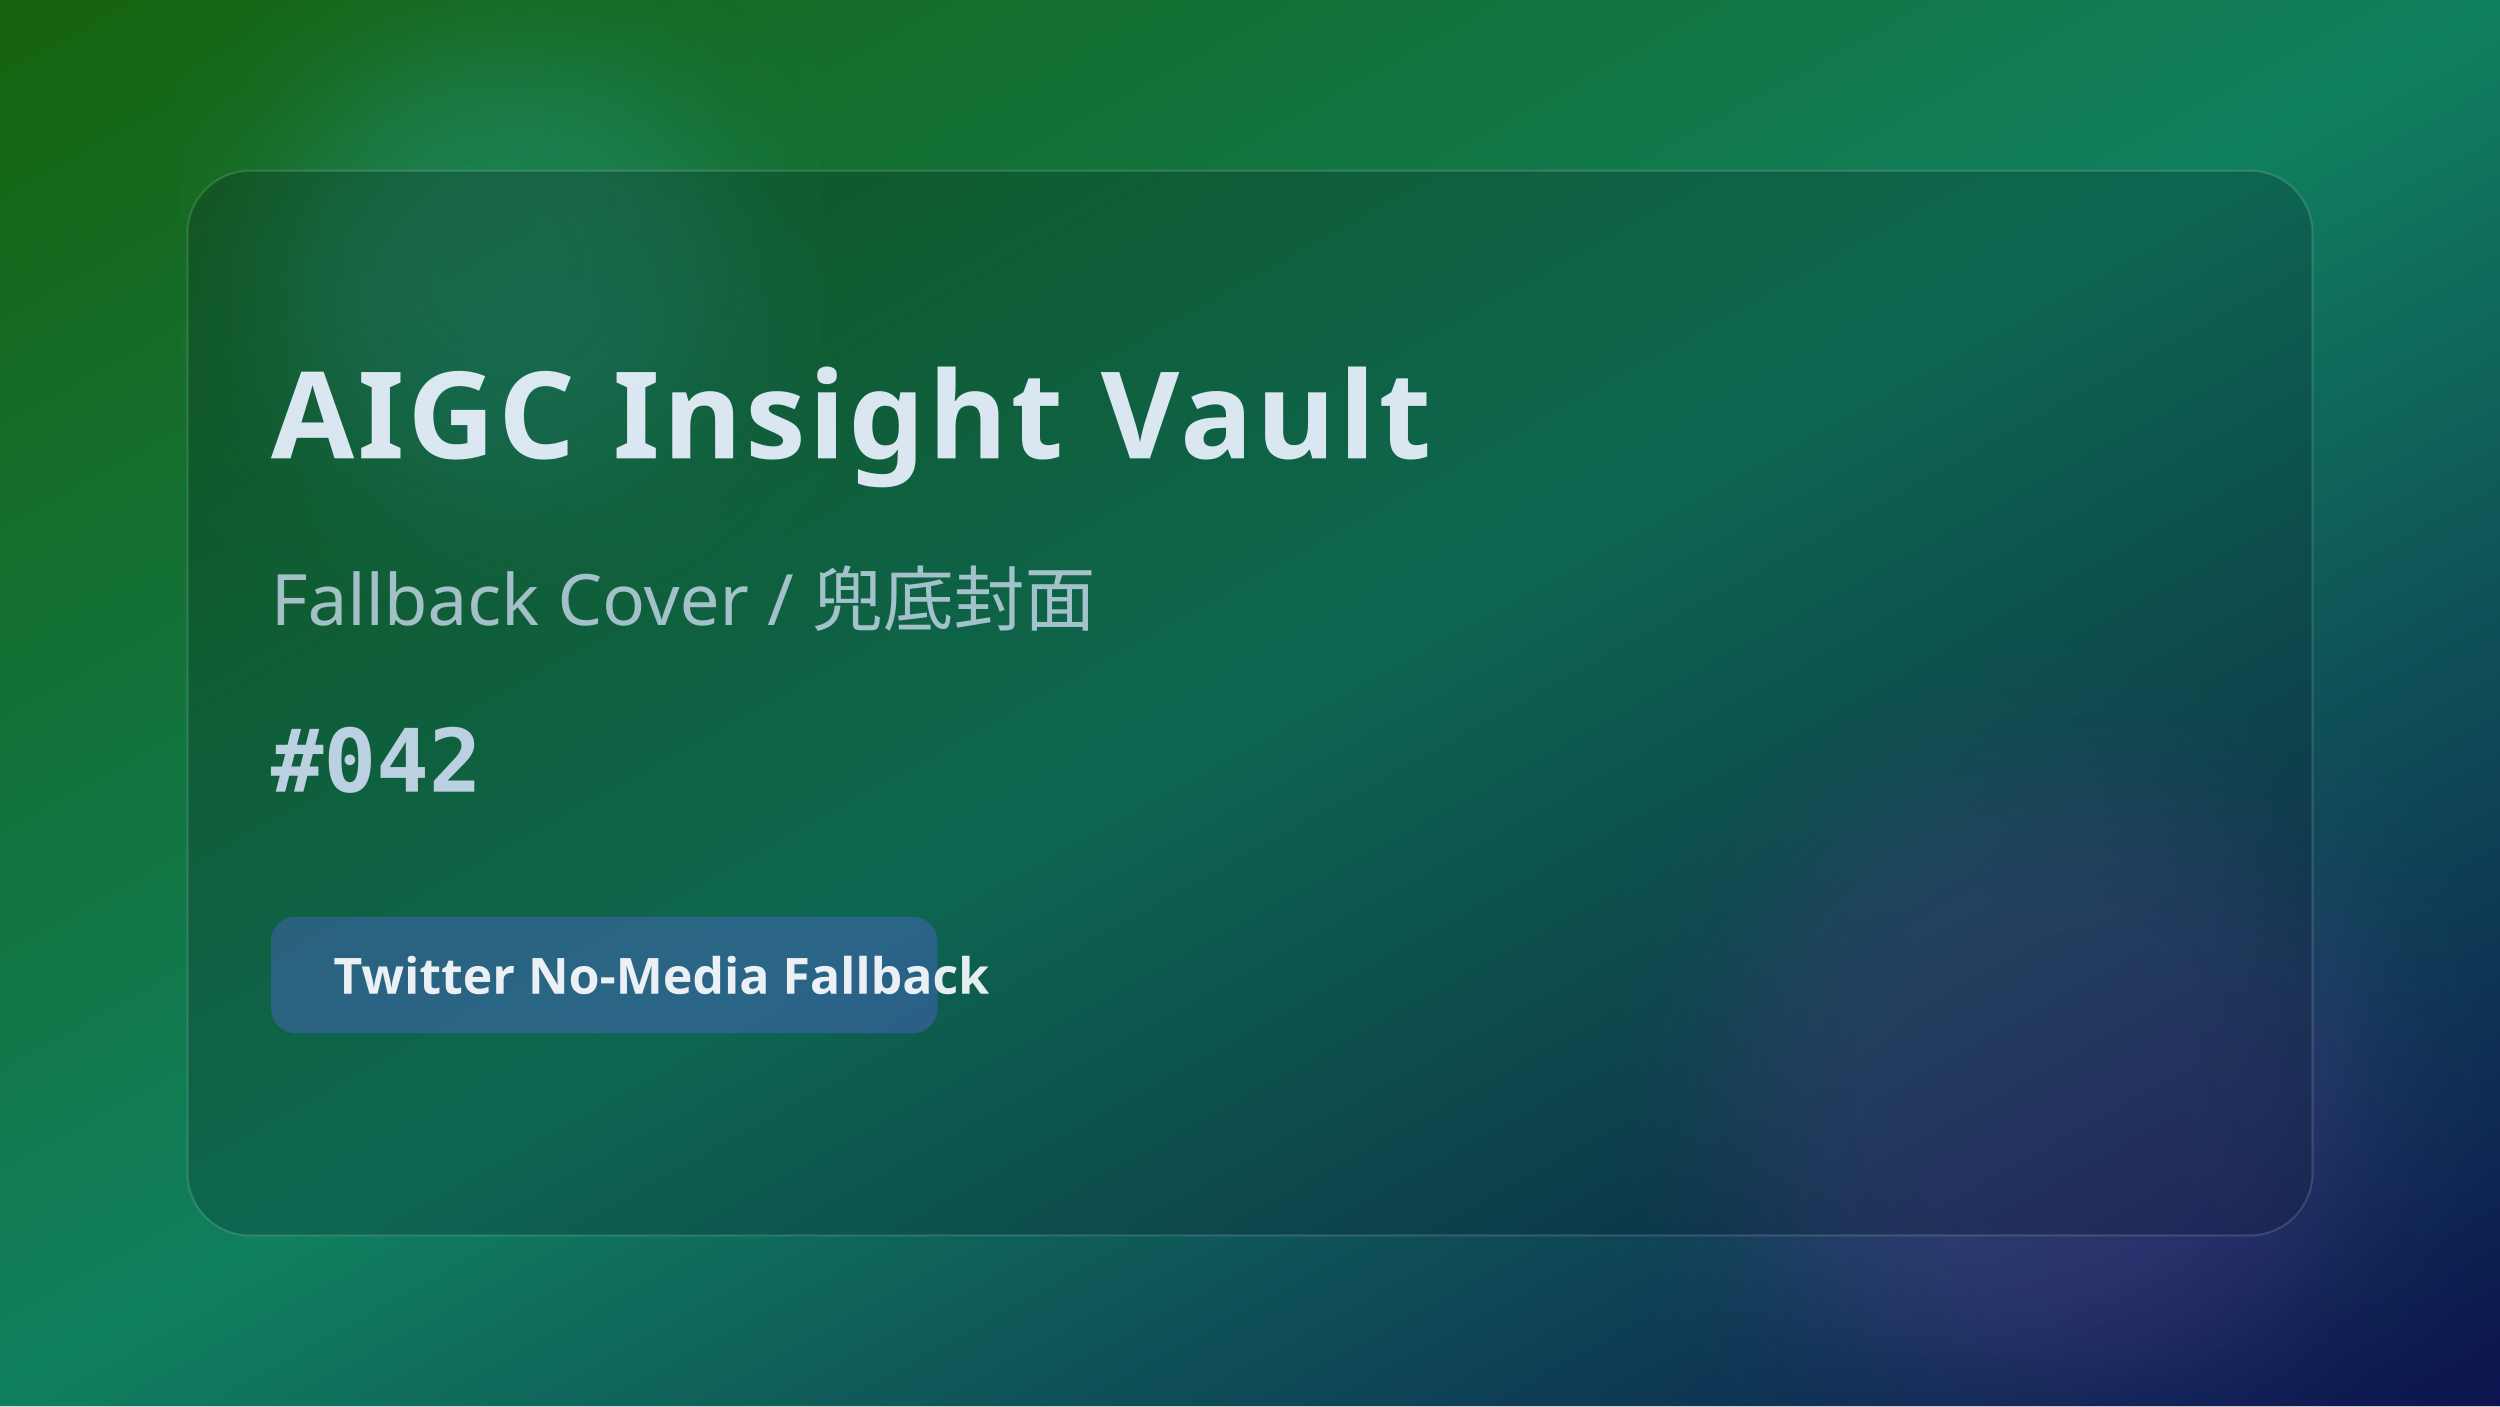
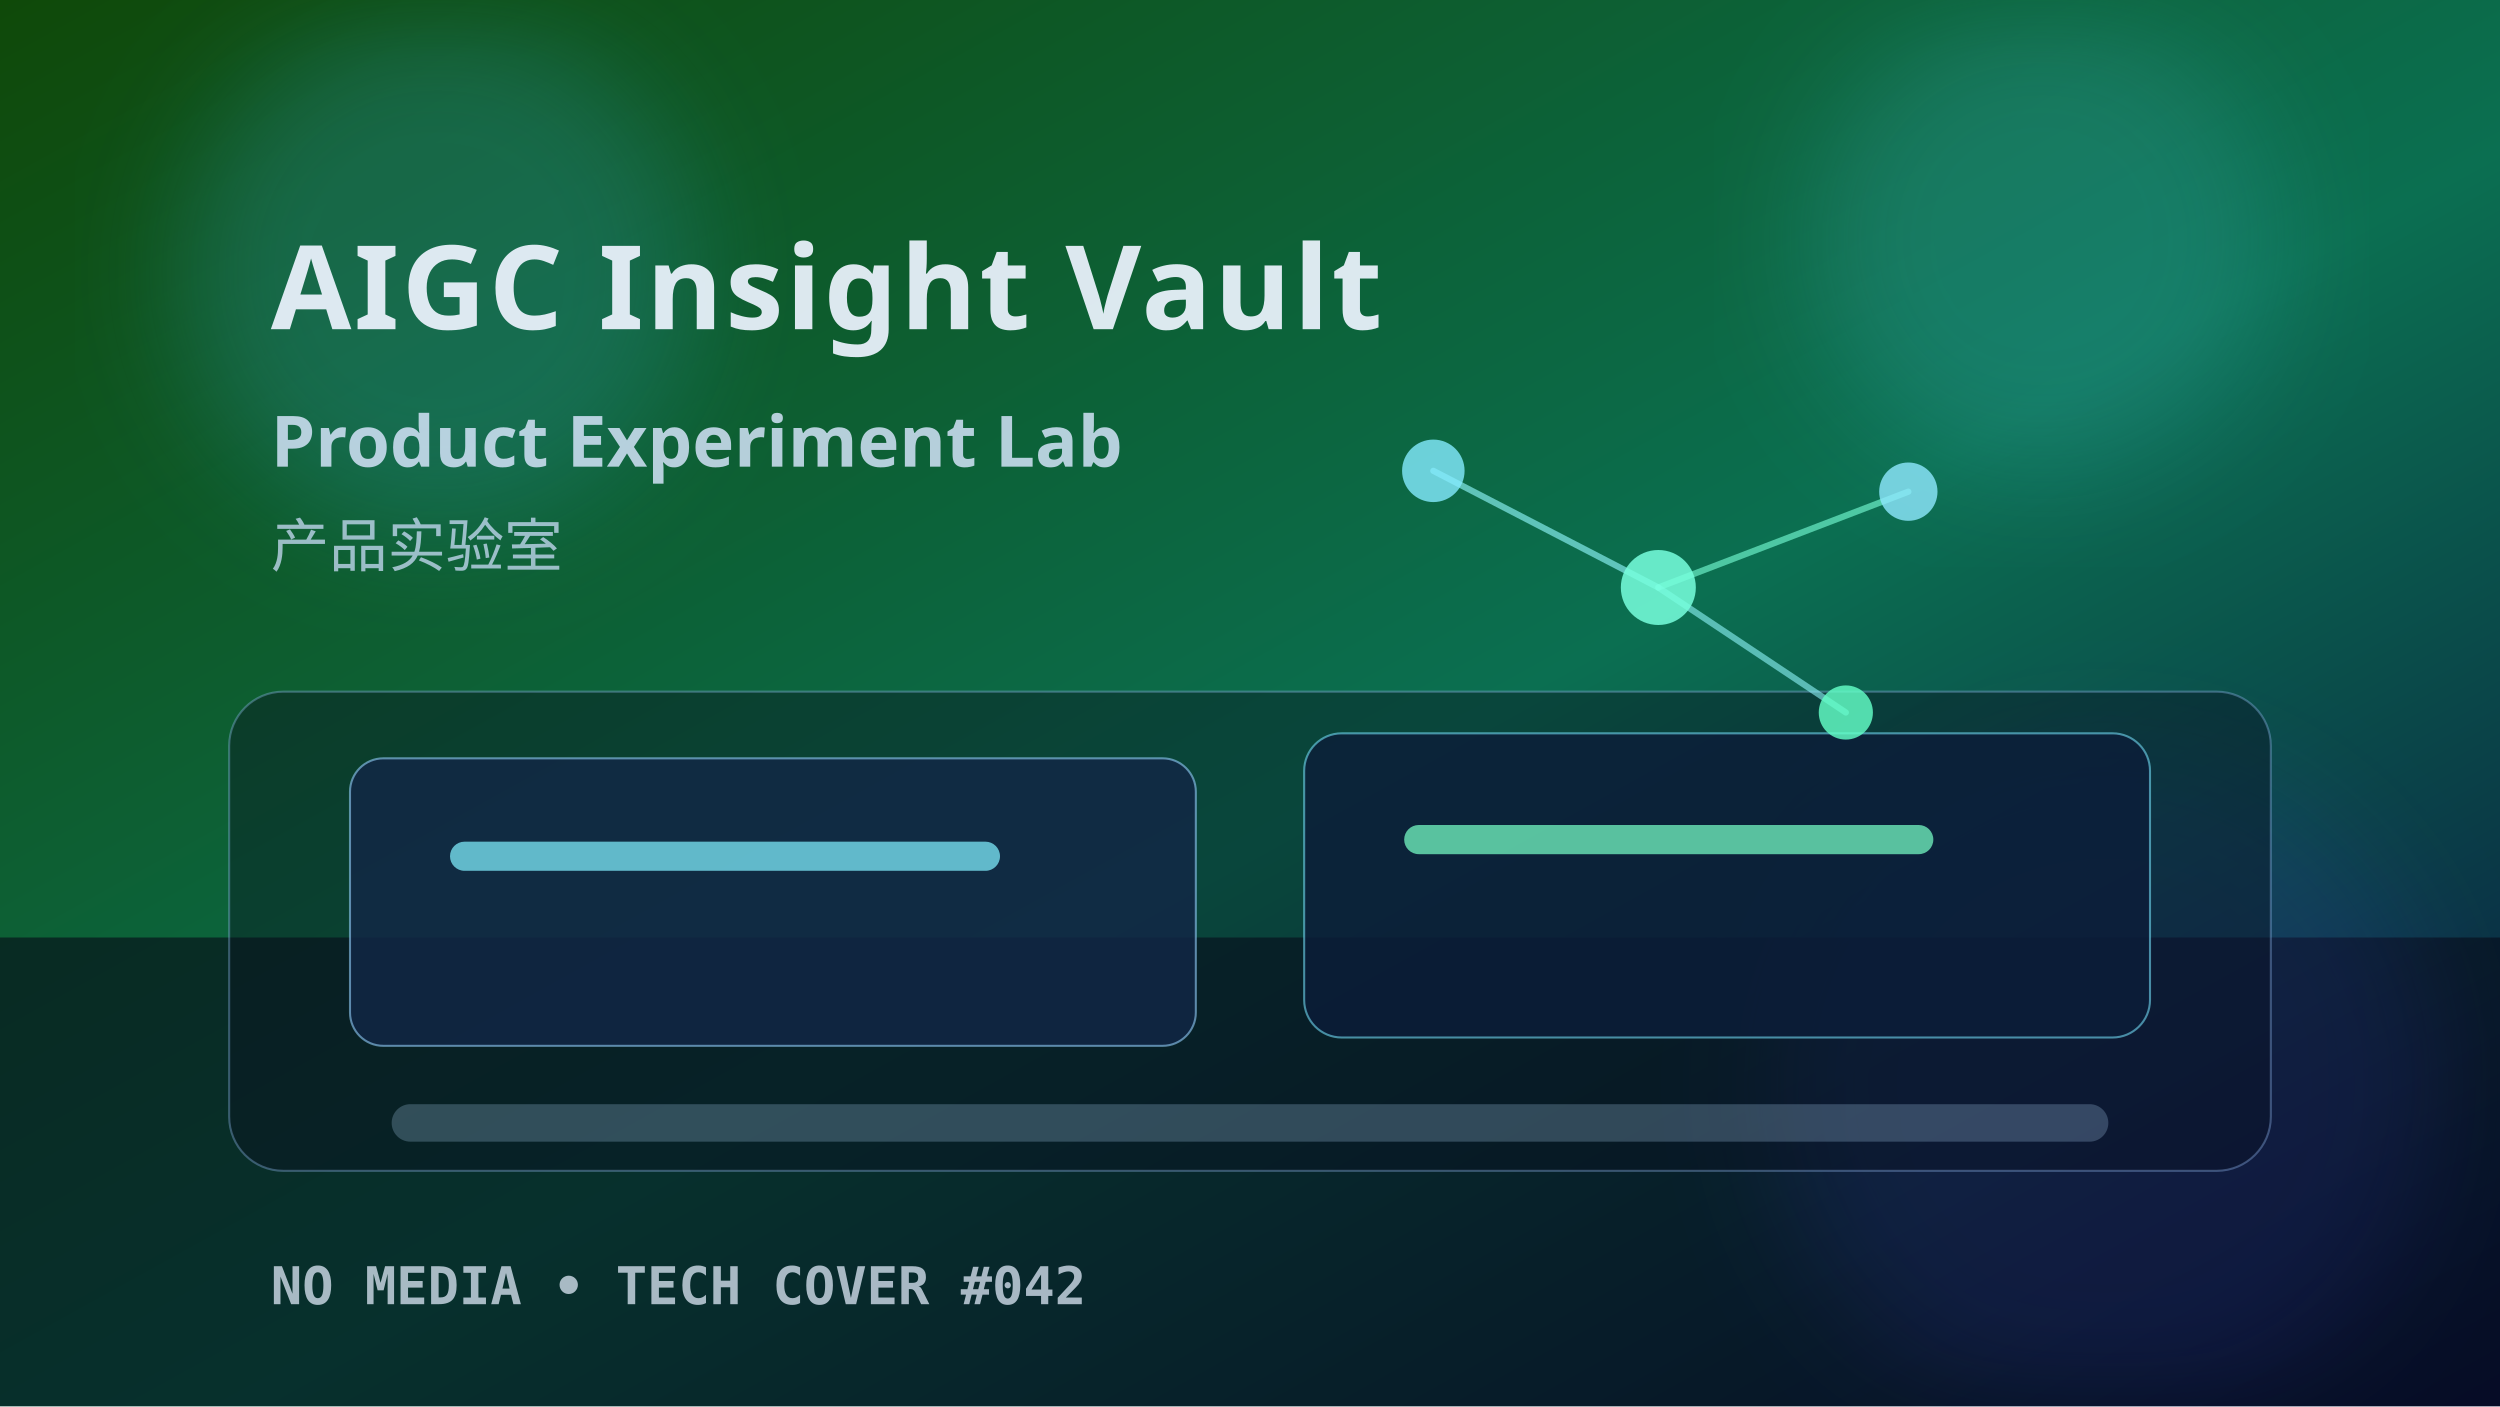
- <svg xmlns="http://www.w3.org/2000/svg" width="1200" height="675" viewBox="0 0 1200 675" role="img" aria-label="AIGC fallback cover 42">
+ <svg xmlns="http://www.w3.org/2000/svg" width="1200" height="675" viewBox="0 0 1200 675" role="img" aria-label="AIGC fallback cover 42" data-scene="product-lab">
  <defs>
    <linearGradient id="g42" x1="0" y1="0" x2="1" y2="1">
-       <stop offset="0%" stop-color="hsl(114, 76%, 22%)" />
-       <stop offset="50%" stop-color="hsl(162, 78%, 28%)" />
-       <stop offset="100%" stop-color="hsl(234, 72%, 18%)" />
+       <stop offset="0%" stop-color="hsl(114, 78%, 16%)" />
+       <stop offset="55%" stop-color="hsl(162, 82%, 24%)" />
+       <stop offset="100%" stop-color="hsl(234, 74%, 14%)" />
    </linearGradient>
    <filter id="blur" x="-20%" y="-20%" width="140%" height="140%">
-       <feGaussianBlur stdDeviation="36" />
+       <feGaussianBlur stdDeviation="28" />
    </filter>
  </defs>
  <rect width="1200" height="675" fill="url(#g42)" />
-   <circle cx="240" cy="130" r="110" fill="hsl(194, 90%, 60%)" opacity="0.20" filter="url(#blur)" />
-   <circle cx="980" cy="520" r="150" fill="hsl(282, 90%, 62%)" opacity="0.16" filter="url(#blur)" />
-   <rect x="90" y="82" width="1020" height="511" rx="30" fill="rgba(8, 15, 32, 0.22)" stroke="rgba(255,255,255,0.14)" />
-   <text x="130" y="220" fill="rgba(236,242,255,0.92)" font-family="'Segoe UI', 'PingFang SC', 'Microsoft YaHei', sans-serif" font-size="58" font-weight="700" letter-spacing="1.5">AIGC Insight Vault</text>
-   <text x="130" y="300" fill="rgba(220,230,255,0.72)" font-family="'Segoe UI', 'PingFang SC', 'Microsoft YaHei', sans-serif" font-size="34" font-weight="500">Fallback Cover / 兜底封面</text>
-   <text x="130" y="380" fill="rgba(220,230,255,0.84)" font-family="'JetBrains Mono', 'Menlo', monospace" font-size="42" font-weight="700">#042</text>
-   <rect x="130" y="440" width="320" height="56" rx="12" fill="rgba(99, 102, 241, 0.34)" />
-   <text x="160" y="477" fill="rgba(255,255,255,0.9)" font-family="'Segoe UI', 'PingFang SC', 'Microsoft YaHei', sans-serif" font-size="24" font-weight="600">Twitter No-Media Fallback</text>
+   <rect y="450" width="1200" height="225" fill="rgba(5, 10, 24, 0.62)" />
+   <circle cx="210" cy="130" r="124" fill="hsl(198, 92%, 60%)" opacity="0.2" filter="url(#blur)" />
+   <circle cx="980" cy="115" r="112" fill="hsl(192, 94%, 66%)" opacity="0.16" filter="url(#blur)" />
+   <circle cx="1010" cy="520" r="160" fill="hsl(244, 90%, 62%)" opacity="0.12" filter="url(#blur)" />
+   <g id="workspace-desk">
+     <rect x="110" y="332" width="980" height="230" rx="26" fill="rgba(8, 16, 32, 0.42)" stroke="rgba(158,198,255,0.34)" />
+     <rect x="168" y="364" width="406" height="138" rx="16" fill="rgba(18, 38, 70, 0.82)" stroke="rgba(150,210,255,0.58)" />
+     <rect x="626" y="352" width="406" height="146" rx="18" fill="rgba(12, 28, 56, 0.82)" stroke="rgba(120,230,255,0.56)" />
+     <rect x="216" y="404" width="264" height="14" rx="7" fill="rgba(130, 240, 255, 0.72)" />
+     <rect x="674" y="396" width="254" height="14" rx="7" fill="rgba(120, 255, 198, 0.72)" />
+     <rect x="188" y="530" width="824" height="18" rx="9" fill="rgba(185, 220, 255, 0.24)" />
+   </g>
+   <g id="ai-network" stroke-linecap="round">
+     <line x1="688" y1="226" x2="796" y2="282" stroke="rgba(147, 250, 255, 0.62)" stroke-width="3" />
+     <line x1="796" y1="282" x2="916" y2="236" stroke="rgba(120, 255, 214, 0.62)" stroke-width="3" />
+     <line x1="796" y1="282" x2="886" y2="342" stroke="rgba(147, 250, 255, 0.58)" stroke-width="3" />
+     <circle cx="688" cy="226" r="15" fill="rgba(132, 235, 255, 0.8)" />
+     <circle cx="796" cy="282" r="18" fill="rgba(119, 255, 221, 0.85)" />
+     <circle cx="916" cy="236" r="14" fill="rgba(143, 232, 255, 0.8)" />
+     <circle cx="886" cy="342" r="13" fill="rgba(99, 255, 199, 0.82)" />
+   </g>
+   <text x="130" y="158" fill="rgba(238,244,255,0.92)" font-family="'Segoe UI', 'PingFang SC', 'Microsoft YaHei', sans-serif" font-size="56" font-weight="700" letter-spacing="1.2">AIGC Insight Vault</text>
+   <text x="130" y="224" fill="rgba(218,232,255,0.82)" font-family="'Segoe UI', 'PingFang SC', 'Microsoft YaHei', sans-serif" font-size="34" font-weight="600">Product Experiment Lab</text>
+   <text x="130" y="272" fill="rgba(210,226,255,0.72)" font-family="'Segoe UI', 'PingFang SC', 'Microsoft YaHei', sans-serif" font-size="28" font-weight="500">产品实验室</text>
+   <text x="130" y="626" fill="rgba(230,240,255,0.72)" font-family="'JetBrains Mono', 'Menlo', monospace" font-size="25" font-weight="600">NO MEDIA • TECH COVER #042</text>
</svg>
